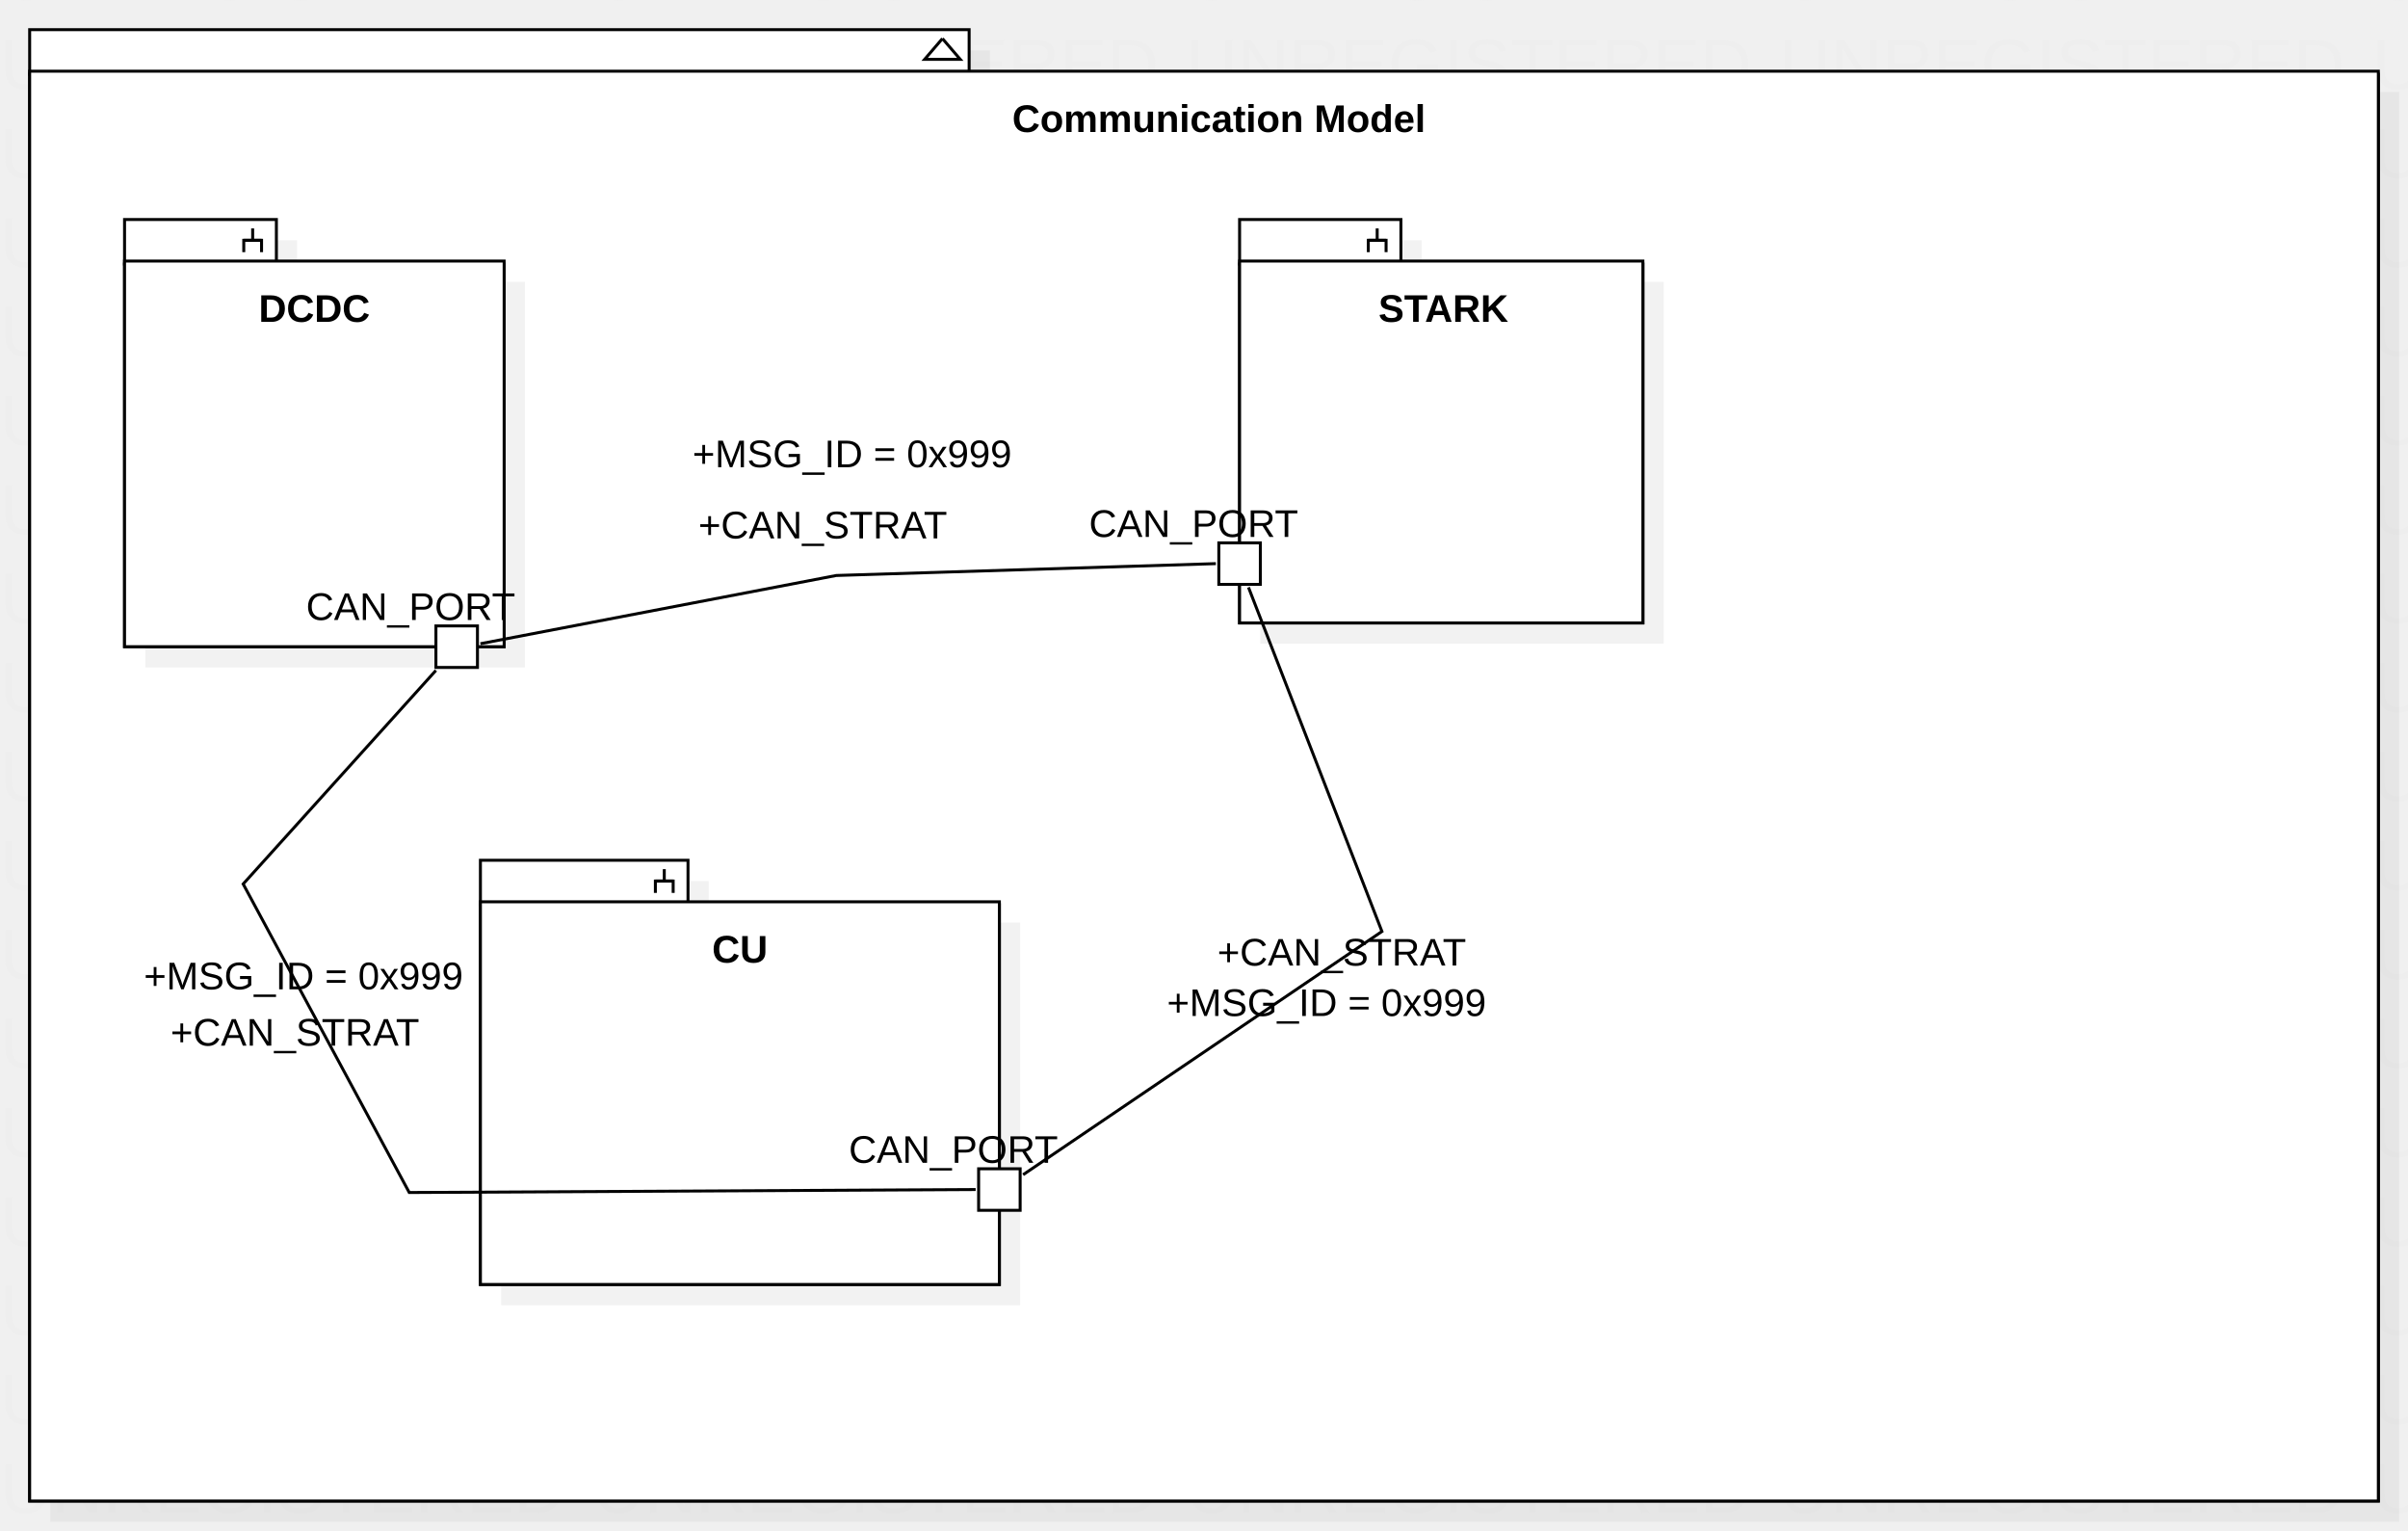
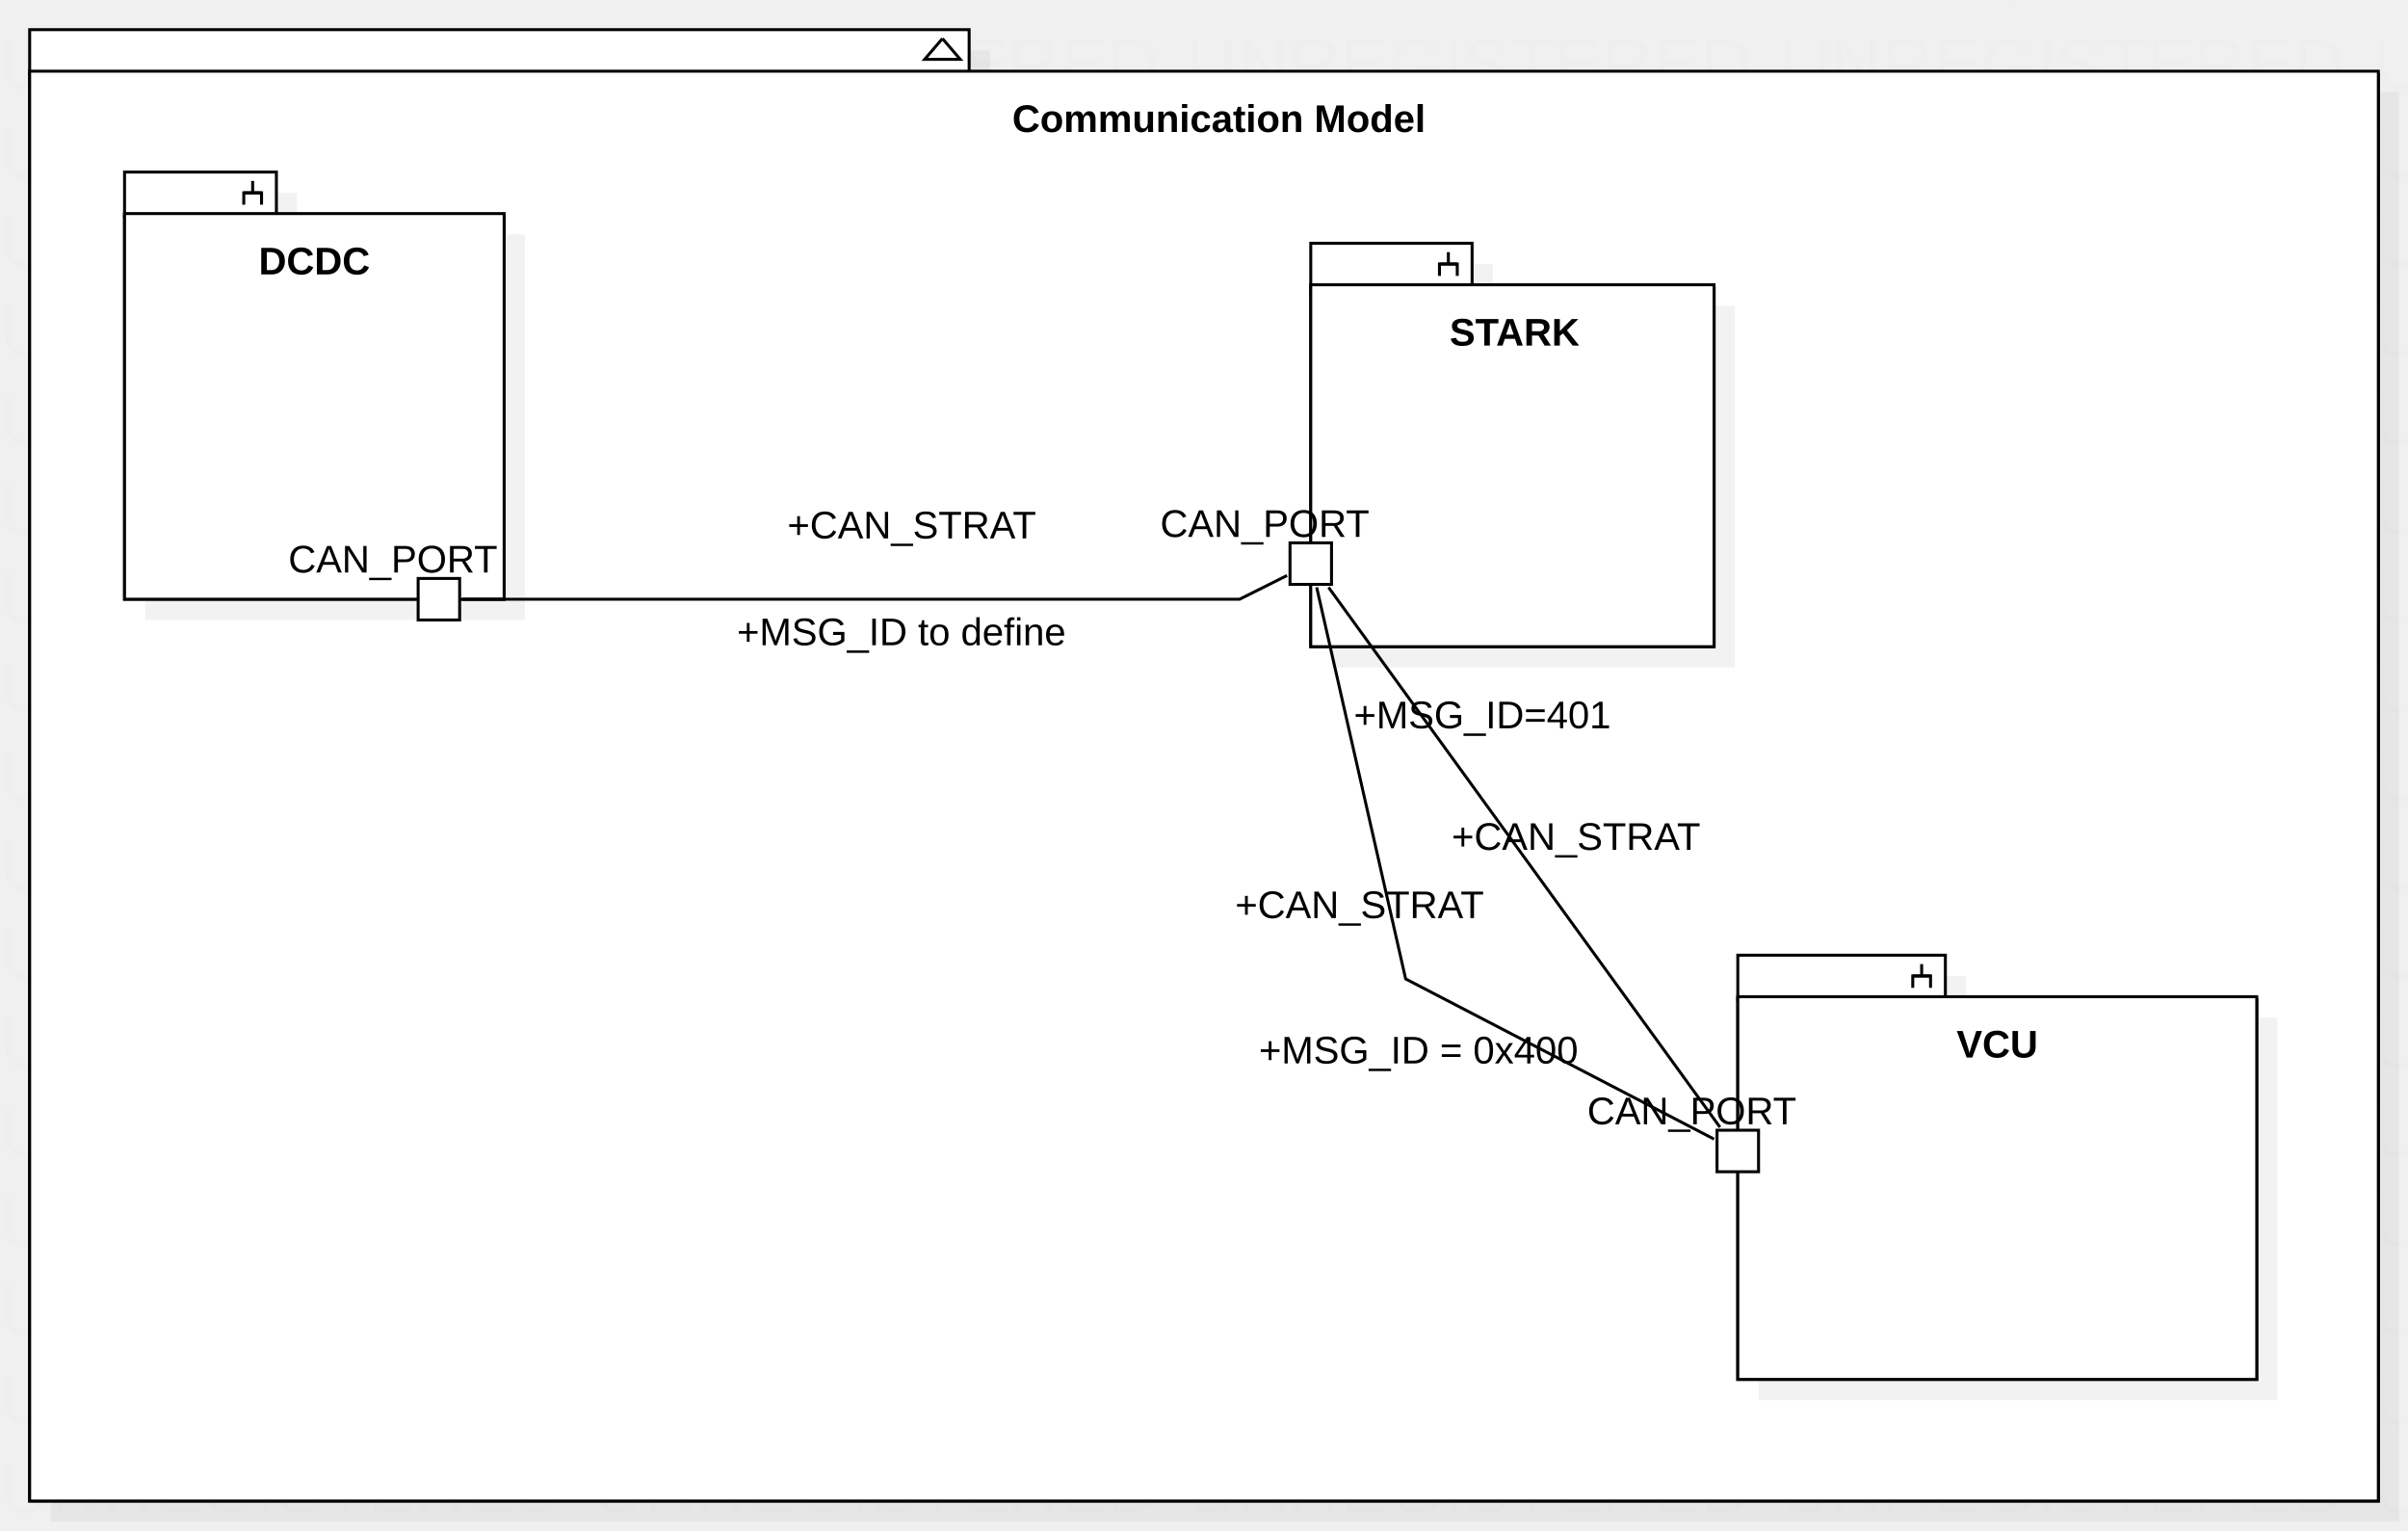
<svg xmlns="http://www.w3.org/2000/svg" version="1.1" width="812" height="516">
  <defs />
  <g>
    <text fill="#eeeeee" stroke="none" font-family="Arial" font-size="24px" font-style="normal" font-weight="normal" text-decoration="none" x="0" y="0">UNREGISTERED</text>
    <text fill="#eeeeee" stroke="none" font-family="Arial" font-size="24px" font-style="normal" font-weight="normal" text-decoration="none" x="0" y="30">UNREGISTERED</text>
    <text fill="#eeeeee" stroke="none" font-family="Arial" font-size="24px" font-style="normal" font-weight="normal" text-decoration="none" x="0" y="60">UNREGISTERED</text>
    <text fill="#eeeeee" stroke="none" font-family="Arial" font-size="24px" font-style="normal" font-weight="normal" text-decoration="none" x="0" y="90">UNREGISTERED</text>
    <text fill="#eeeeee" stroke="none" font-family="Arial" font-size="24px" font-style="normal" font-weight="normal" text-decoration="none" x="0" y="120">UNREGISTERED</text>
    <text fill="#eeeeee" stroke="none" font-family="Arial" font-size="24px" font-style="normal" font-weight="normal" text-decoration="none" x="0" y="150">UNREGISTERED</text>
    <text fill="#eeeeee" stroke="none" font-family="Arial" font-size="24px" font-style="normal" font-weight="normal" text-decoration="none" x="0" y="180">UNREGISTERED</text>
    <text fill="#eeeeee" stroke="none" font-family="Arial" font-size="24px" font-style="normal" font-weight="normal" text-decoration="none" x="0" y="210">UNREGISTERED</text>
    <text fill="#eeeeee" stroke="none" font-family="Arial" font-size="24px" font-style="normal" font-weight="normal" text-decoration="none" x="0" y="240">UNREGISTERED</text>
    <text fill="#eeeeee" stroke="none" font-family="Arial" font-size="24px" font-style="normal" font-weight="normal" text-decoration="none" x="0" y="270">UNREGISTERED</text>
    <text fill="#eeeeee" stroke="none" font-family="Arial" font-size="24px" font-style="normal" font-weight="normal" text-decoration="none" x="0" y="300">UNREGISTERED</text>
    <text fill="#eeeeee" stroke="none" font-family="Arial" font-size="24px" font-style="normal" font-weight="normal" text-decoration="none" x="0" y="330">UNREGISTERED</text>
    <text fill="#eeeeee" stroke="none" font-family="Arial" font-size="24px" font-style="normal" font-weight="normal" text-decoration="none" x="0" y="360">UNREGISTERED</text>
    <text fill="#eeeeee" stroke="none" font-family="Arial" font-size="24px" font-style="normal" font-weight="normal" text-decoration="none" x="0" y="390">UNREGISTERED</text>
    <text fill="#eeeeee" stroke="none" font-family="Arial" font-size="24px" font-style="normal" font-weight="normal" text-decoration="none" x="0" y="420">UNREGISTERED</text>
    <text fill="#eeeeee" stroke="none" font-family="Arial" font-size="24px" font-style="normal" font-weight="normal" text-decoration="none" x="0" y="450">UNREGISTERED</text>
    <text fill="#eeeeee" stroke="none" font-family="Arial" font-size="24px" font-style="normal" font-weight="normal" text-decoration="none" x="0" y="480">UNREGISTERED</text>
    <text fill="#eeeeee" stroke="none" font-family="Arial" font-size="24px" font-style="normal" font-weight="normal" text-decoration="none" x="0" y="510">UNREGISTERED</text>
    <text fill="#eeeeee" stroke="none" font-family="Arial" font-size="24px" font-style="normal" font-weight="normal" text-decoration="none" x="200" y="0">UNREGISTERED</text>
    <text fill="#eeeeee" stroke="none" font-family="Arial" font-size="24px" font-style="normal" font-weight="normal" text-decoration="none" x="200" y="30">UNREGISTERED</text>
    <text fill="#eeeeee" stroke="none" font-family="Arial" font-size="24px" font-style="normal" font-weight="normal" text-decoration="none" x="200" y="60">UNREGISTERED</text>
    <text fill="#eeeeee" stroke="none" font-family="Arial" font-size="24px" font-style="normal" font-weight="normal" text-decoration="none" x="200" y="90">UNREGISTERED</text>
    <text fill="#eeeeee" stroke="none" font-family="Arial" font-size="24px" font-style="normal" font-weight="normal" text-decoration="none" x="200" y="120">UNREGISTERED</text>
    <text fill="#eeeeee" stroke="none" font-family="Arial" font-size="24px" font-style="normal" font-weight="normal" text-decoration="none" x="200" y="150">UNREGISTERED</text>
    <text fill="#eeeeee" stroke="none" font-family="Arial" font-size="24px" font-style="normal" font-weight="normal" text-decoration="none" x="200" y="180">UNREGISTERED</text>
    <text fill="#eeeeee" stroke="none" font-family="Arial" font-size="24px" font-style="normal" font-weight="normal" text-decoration="none" x="200" y="210">UNREGISTERED</text>
    <text fill="#eeeeee" stroke="none" font-family="Arial" font-size="24px" font-style="normal" font-weight="normal" text-decoration="none" x="200" y="240">UNREGISTERED</text>
    <text fill="#eeeeee" stroke="none" font-family="Arial" font-size="24px" font-style="normal" font-weight="normal" text-decoration="none" x="200" y="270">UNREGISTERED</text>
    <text fill="#eeeeee" stroke="none" font-family="Arial" font-size="24px" font-style="normal" font-weight="normal" text-decoration="none" x="200" y="300">UNREGISTERED</text>
    <text fill="#eeeeee" stroke="none" font-family="Arial" font-size="24px" font-style="normal" font-weight="normal" text-decoration="none" x="200" y="330">UNREGISTERED</text>
    <text fill="#eeeeee" stroke="none" font-family="Arial" font-size="24px" font-style="normal" font-weight="normal" text-decoration="none" x="200" y="360">UNREGISTERED</text>
    <text fill="#eeeeee" stroke="none" font-family="Arial" font-size="24px" font-style="normal" font-weight="normal" text-decoration="none" x="200" y="390">UNREGISTERED</text>
    <text fill="#eeeeee" stroke="none" font-family="Arial" font-size="24px" font-style="normal" font-weight="normal" text-decoration="none" x="200" y="420">UNREGISTERED</text>
    <text fill="#eeeeee" stroke="none" font-family="Arial" font-size="24px" font-style="normal" font-weight="normal" text-decoration="none" x="200" y="450">UNREGISTERED</text>
    <text fill="#eeeeee" stroke="none" font-family="Arial" font-size="24px" font-style="normal" font-weight="normal" text-decoration="none" x="200" y="480">UNREGISTERED</text>
    <text fill="#eeeeee" stroke="none" font-family="Arial" font-size="24px" font-style="normal" font-weight="normal" text-decoration="none" x="200" y="510">UNREGISTERED</text>
    <text fill="#eeeeee" stroke="none" font-family="Arial" font-size="24px" font-style="normal" font-weight="normal" text-decoration="none" x="400" y="0">UNREGISTERED</text>
    <text fill="#eeeeee" stroke="none" font-family="Arial" font-size="24px" font-style="normal" font-weight="normal" text-decoration="none" x="400" y="30">UNREGISTERED</text>
    <text fill="#eeeeee" stroke="none" font-family="Arial" font-size="24px" font-style="normal" font-weight="normal" text-decoration="none" x="400" y="60">UNREGISTERED</text>
    <text fill="#eeeeee" stroke="none" font-family="Arial" font-size="24px" font-style="normal" font-weight="normal" text-decoration="none" x="400" y="90">UNREGISTERED</text>
    <text fill="#eeeeee" stroke="none" font-family="Arial" font-size="24px" font-style="normal" font-weight="normal" text-decoration="none" x="400" y="120">UNREGISTERED</text>
    <text fill="#eeeeee" stroke="none" font-family="Arial" font-size="24px" font-style="normal" font-weight="normal" text-decoration="none" x="400" y="150">UNREGISTERED</text>
    <text fill="#eeeeee" stroke="none" font-family="Arial" font-size="24px" font-style="normal" font-weight="normal" text-decoration="none" x="400" y="180">UNREGISTERED</text>
    <text fill="#eeeeee" stroke="none" font-family="Arial" font-size="24px" font-style="normal" font-weight="normal" text-decoration="none" x="400" y="210">UNREGISTERED</text>
    <text fill="#eeeeee" stroke="none" font-family="Arial" font-size="24px" font-style="normal" font-weight="normal" text-decoration="none" x="400" y="240">UNREGISTERED</text>
    <text fill="#eeeeee" stroke="none" font-family="Arial" font-size="24px" font-style="normal" font-weight="normal" text-decoration="none" x="400" y="270">UNREGISTERED</text>
    <text fill="#eeeeee" stroke="none" font-family="Arial" font-size="24px" font-style="normal" font-weight="normal" text-decoration="none" x="400" y="300">UNREGISTERED</text>
    <text fill="#eeeeee" stroke="none" font-family="Arial" font-size="24px" font-style="normal" font-weight="normal" text-decoration="none" x="400" y="330">UNREGISTERED</text>
    <text fill="#eeeeee" stroke="none" font-family="Arial" font-size="24px" font-style="normal" font-weight="normal" text-decoration="none" x="400" y="360">UNREGISTERED</text>
    <text fill="#eeeeee" stroke="none" font-family="Arial" font-size="24px" font-style="normal" font-weight="normal" text-decoration="none" x="400" y="390">UNREGISTERED</text>
    <text fill="#eeeeee" stroke="none" font-family="Arial" font-size="24px" font-style="normal" font-weight="normal" text-decoration="none" x="400" y="420">UNREGISTERED</text>
    <text fill="#eeeeee" stroke="none" font-family="Arial" font-size="24px" font-style="normal" font-weight="normal" text-decoration="none" x="400" y="450">UNREGISTERED</text>
    <text fill="#eeeeee" stroke="none" font-family="Arial" font-size="24px" font-style="normal" font-weight="normal" text-decoration="none" x="400" y="480">UNREGISTERED</text>
    <text fill="#eeeeee" stroke="none" font-family="Arial" font-size="24px" font-style="normal" font-weight="normal" text-decoration="none" x="400" y="510">UNREGISTERED</text>
    <text fill="#eeeeee" stroke="none" font-family="Arial" font-size="24px" font-style="normal" font-weight="normal" text-decoration="none" x="600" y="0">UNREGISTERED</text>
    <text fill="#eeeeee" stroke="none" font-family="Arial" font-size="24px" font-style="normal" font-weight="normal" text-decoration="none" x="600" y="30">UNREGISTERED</text>
    <text fill="#eeeeee" stroke="none" font-family="Arial" font-size="24px" font-style="normal" font-weight="normal" text-decoration="none" x="600" y="60">UNREGISTERED</text>
    <text fill="#eeeeee" stroke="none" font-family="Arial" font-size="24px" font-style="normal" font-weight="normal" text-decoration="none" x="600" y="90">UNREGISTERED</text>
    <text fill="#eeeeee" stroke="none" font-family="Arial" font-size="24px" font-style="normal" font-weight="normal" text-decoration="none" x="600" y="120">UNREGISTERED</text>
    <text fill="#eeeeee" stroke="none" font-family="Arial" font-size="24px" font-style="normal" font-weight="normal" text-decoration="none" x="600" y="150">UNREGISTERED</text>
    <text fill="#eeeeee" stroke="none" font-family="Arial" font-size="24px" font-style="normal" font-weight="normal" text-decoration="none" x="600" y="180">UNREGISTERED</text>
    <text fill="#eeeeee" stroke="none" font-family="Arial" font-size="24px" font-style="normal" font-weight="normal" text-decoration="none" x="600" y="210">UNREGISTERED</text>
    <text fill="#eeeeee" stroke="none" font-family="Arial" font-size="24px" font-style="normal" font-weight="normal" text-decoration="none" x="600" y="240">UNREGISTERED</text>
    <text fill="#eeeeee" stroke="none" font-family="Arial" font-size="24px" font-style="normal" font-weight="normal" text-decoration="none" x="600" y="270">UNREGISTERED</text>
    <text fill="#eeeeee" stroke="none" font-family="Arial" font-size="24px" font-style="normal" font-weight="normal" text-decoration="none" x="600" y="300">UNREGISTERED</text>
    <text fill="#eeeeee" stroke="none" font-family="Arial" font-size="24px" font-style="normal" font-weight="normal" text-decoration="none" x="600" y="330">UNREGISTERED</text>
    <text fill="#eeeeee" stroke="none" font-family="Arial" font-size="24px" font-style="normal" font-weight="normal" text-decoration="none" x="600" y="360">UNREGISTERED</text>
    <text fill="#eeeeee" stroke="none" font-family="Arial" font-size="24px" font-style="normal" font-weight="normal" text-decoration="none" x="600" y="390">UNREGISTERED</text>
    <text fill="#eeeeee" stroke="none" font-family="Arial" font-size="24px" font-style="normal" font-weight="normal" text-decoration="none" x="600" y="420">UNREGISTERED</text>
    <text fill="#eeeeee" stroke="none" font-family="Arial" font-size="24px" font-style="normal" font-weight="normal" text-decoration="none" x="600" y="450">UNREGISTERED</text>
    <text fill="#eeeeee" stroke="none" font-family="Arial" font-size="24px" font-style="normal" font-weight="normal" text-decoration="none" x="600" y="480">UNREGISTERED</text>
    <text fill="#eeeeee" stroke="none" font-family="Arial" font-size="24px" font-style="normal" font-weight="normal" text-decoration="none" x="600" y="510">UNREGISTERED</text>
    <text fill="#eeeeee" stroke="none" font-family="Arial" font-size="24px" font-style="normal" font-weight="normal" text-decoration="none" x="800" y="0">UNREGISTERED</text>
    <text fill="#eeeeee" stroke="none" font-family="Arial" font-size="24px" font-style="normal" font-weight="normal" text-decoration="none" x="800" y="30">UNREGISTERED</text>
    <text fill="#eeeeee" stroke="none" font-family="Arial" font-size="24px" font-style="normal" font-weight="normal" text-decoration="none" x="800" y="60">UNREGISTERED</text>
    <text fill="#eeeeee" stroke="none" font-family="Arial" font-size="24px" font-style="normal" font-weight="normal" text-decoration="none" x="800" y="90">UNREGISTERED</text>
    <text fill="#eeeeee" stroke="none" font-family="Arial" font-size="24px" font-style="normal" font-weight="normal" text-decoration="none" x="800" y="120">UNREGISTERED</text>
    <text fill="#eeeeee" stroke="none" font-family="Arial" font-size="24px" font-style="normal" font-weight="normal" text-decoration="none" x="800" y="150">UNREGISTERED</text>
    <text fill="#eeeeee" stroke="none" font-family="Arial" font-size="24px" font-style="normal" font-weight="normal" text-decoration="none" x="800" y="180">UNREGISTERED</text>
    <text fill="#eeeeee" stroke="none" font-family="Arial" font-size="24px" font-style="normal" font-weight="normal" text-decoration="none" x="800" y="210">UNREGISTERED</text>
    <text fill="#eeeeee" stroke="none" font-family="Arial" font-size="24px" font-style="normal" font-weight="normal" text-decoration="none" x="800" y="240">UNREGISTERED</text>
    <text fill="#eeeeee" stroke="none" font-family="Arial" font-size="24px" font-style="normal" font-weight="normal" text-decoration="none" x="800" y="270">UNREGISTERED</text>
    <text fill="#eeeeee" stroke="none" font-family="Arial" font-size="24px" font-style="normal" font-weight="normal" text-decoration="none" x="800" y="300">UNREGISTERED</text>
    <text fill="#eeeeee" stroke="none" font-family="Arial" font-size="24px" font-style="normal" font-weight="normal" text-decoration="none" x="800" y="330">UNREGISTERED</text>
    <text fill="#eeeeee" stroke="none" font-family="Arial" font-size="24px" font-style="normal" font-weight="normal" text-decoration="none" x="800" y="360">UNREGISTERED</text>
    <text fill="#eeeeee" stroke="none" font-family="Arial" font-size="24px" font-style="normal" font-weight="normal" text-decoration="none" x="800" y="390">UNREGISTERED</text>
    <text fill="#eeeeee" stroke="none" font-family="Arial" font-size="24px" font-style="normal" font-weight="normal" text-decoration="none" x="800" y="420">UNREGISTERED</text>
    <text fill="#eeeeee" stroke="none" font-family="Arial" font-size="24px" font-style="normal" font-weight="normal" text-decoration="none" x="800" y="450">UNREGISTERED</text>
    <text fill="#eeeeee" stroke="none" font-family="Arial" font-size="24px" font-style="normal" font-weight="normal" text-decoration="none" x="800" y="480">UNREGISTERED</text>
    <text fill="#eeeeee" stroke="none" font-family="Arial" font-size="24px" font-style="normal" font-weight="normal" text-decoration="none" x="800" y="510">UNREGISTERED</text>
-     <g transform="translate(-158,-54) scale(1,1)">
-       <rect fill="#ffffff" stroke="none" x="321" y="181" width="14" height="14" />
-     </g>
-     <g transform="translate(-158,-54) scale(1,1)">
-       <path fill="none" stroke="#000000" d="M 321 181 L 335 181 L 335 195 L 321 195 L 321 181 Z Z" stroke-miterlimit="10" />
-     </g>
-     <g transform="translate(-158,-54) scale(1,1)">
-       <g>
-         <path fill="none" stroke="none" />
-         <text fill="#000000" stroke="none" font-family="Arial" font-size="13px" font-style="normal" font-weight="normal" text-decoration="none" x="277.223" y="179">CAN_PORT</text>
-       </g>
-     </g>
-     <g transform="translate(-158,-54) scale(1,1)">
-       <rect fill="#ffffff" stroke="none" x="569" y="223" width="14" height="14" />
-     </g>
-     <g transform="translate(-158,-54) scale(1,1)">
-       <path fill="none" stroke="#000000" d="M 569 223 L 583 223 L 583 237 L 569 237 L 569 223 Z Z" stroke-miterlimit="10" />
-     </g>
-     <g transform="translate(-158,-54) scale(1,1)">
-       <g>
-         <path fill="none" stroke="none" />
-         <text fill="#000000" stroke="none" font-family="Arial" font-size="13px" font-style="normal" font-weight="normal" text-decoration="none" x="525.223" y="221">CAN_PORT</text>
-       </g>
-     </g>
-     <g transform="translate(-158,-54) scale(1,1)">
-       <rect fill="#ffffff" stroke="none" x="488" y="408" width="14" height="14" />
-     </g>
-     <g transform="translate(-158,-54) scale(1,1)">
-       <path fill="none" stroke="#000000" d="M 488 408 L 502 408 L 502 422 L 488 422 L 488 408 Z Z" stroke-miterlimit="10" />
-     </g>
-     <g transform="translate(-158,-54) scale(1,1)">
-       <g>
-         <path fill="none" stroke="none" />
-         <text fill="#000000" stroke="none" font-family="Arial" font-size="13px" font-style="normal" font-weight="normal" text-decoration="none" x="444.223" y="406">CAN_PORT</text>
-       </g>
-     </g>
-     <g transform="translate(-158,-54) scale(1,1)">
-       <rect fill="#C0C0C0" stroke="none" x="175" y="71" width="316.8" height="15" opacity="0.2" />
-     </g>
-     <g transform="translate(-158,-54) scale(1,1)">
-       <rect fill="#C0C0C0" stroke="none" x="175" y="85" width="792" height="482" opacity="0.2" />
-     </g>
-     <g transform="translate(-158,-54) scale(1,1)">
-       <rect fill="#ffffff" stroke="none" x="168" y="79" width="792" height="481" />
-     </g>
-     <g transform="translate(-158,-54) scale(1,1)">
-       <path fill="none" stroke="#000000" d="M 168 79 L 960 79 L 960 560 L 168 560 L 168 79 Z Z" stroke-miterlimit="10" />
-     </g>
-     <g transform="translate(-158,-54) scale(1,1)">
-       <rect fill="#ffffff" stroke="none" x="168" y="64" width="316.8" height="15" />
-     </g>
-     <g transform="translate(-158,-54) scale(1,1)">
-       <path fill="none" stroke="#000000" d="M 168 64 L 484.8 64 L 484.8 79 L 168 79 L 168 64 Z Z" stroke-miterlimit="10" />
-     </g>
-     <g transform="translate(-158,-54) scale(1,1)">
-       <rect fill="#ffffff" stroke="none" x="168" y="78" width="792" height="482" />
-     </g>
-     <g transform="translate(-158,-54) scale(1,1)">
-       <path fill="none" stroke="#000000" d="M 168 78 L 960 78 L 960 560 L 168 560 L 168 78 Z Z" stroke-miterlimit="10" />
-     </g>
-     <g transform="translate(-158,-54) scale(1,1)">
-       <path fill="none" stroke="#000000" d="M 475.8 67 L 469.8 74 L 481.8 74 L 475.8 67" stroke-miterlimit="10" />
-     </g>
-     <g transform="translate(-158,-54) scale(1,1)">
-       <g>
-         <path fill="none" stroke="none" />
-         <text fill="#000000" stroke="none" font-family="Arial" font-size="13px" font-style="normal" font-weight="bold" text-decoration="none" x="499.333" y="98.5">Communication Model</text>
-       </g>
-     </g>
-     <g transform="translate(-158,-54) scale(1,1)">
-       <rect fill="#C0C0C0" stroke="none" x="207" y="135" width="51.2" height="15" opacity="0.2" />
-     </g>
-     <g transform="translate(-158,-54) scale(1,1)">
-       <rect fill="#C0C0C0" stroke="none" x="207" y="149" width="128" height="130" opacity="0.2" />
-     </g>
-     <g transform="translate(-158,-54) scale(1,1)">
-       <rect fill="#ffffff" stroke="none" x="200" y="143" width="128" height="129" />
-     </g>
-     <g transform="translate(-158,-54) scale(1,1)">
-       <path fill="none" stroke="#000000" d="M 200 143 L 328 143 L 328 272 L 200 272 L 200 143 Z Z" stroke-miterlimit="10" />
-     </g>
-     <g transform="translate(-158,-54) scale(1,1)">
-       <rect fill="#ffffff" stroke="none" x="200" y="128" width="51.2" height="15" />
-     </g>
-     <g transform="translate(-158,-54) scale(1,1)">
-       <path fill="none" stroke="#000000" d="M 200 128 L 251.2 128 L 251.2 143 L 200 143 L 200 128 Z Z" stroke-miterlimit="10" />
-     </g>
-     <g transform="translate(-158,-54) scale(1,1)">
-       <rect fill="#ffffff" stroke="none" x="200" y="142" width="128" height="130" />
-     </g>
-     <g transform="translate(-158,-54) scale(1,1)">
-       <path fill="none" stroke="#000000" d="M 200 142 L 328 142 L 328 272 L 200 272 L 200 142 Z Z" stroke-miterlimit="10" />
-     </g>
-     <g transform="translate(-158,-54) scale(1,1)">
-       <path fill="none" stroke="#000000" d="M 243.2 131 L 243.2 135" stroke-miterlimit="10" />
-     </g>
-     <g transform="translate(-158,-54) scale(1,1)">
-       <path fill="none" stroke="#000000" d="M 240.2 139 L 240.2 135 L 246.2 135" stroke-miterlimit="10" />
-     </g>
-     <g transform="translate(-158,-54) scale(1,1)">
-       <path fill="none" stroke="#000000" d="M 246.2 139 L 246.2 135 L 240.2 135" stroke-miterlimit="10" />
-     </g>
-     <g transform="translate(-158,-54) scale(1,1)">
-       <g>
-         <path fill="none" stroke="none" />
-         <text fill="#000000" stroke="none" font-family="Arial" font-size="13px" font-style="normal" font-weight="bold" text-decoration="none" x="245.224" y="162.5">DCDC</text>
-       </g>
-     </g>
-     <g transform="translate(-158,-54) scale(1,1)">
-       <rect fill="#C0C0C0" stroke="none" x="583" y="135" width="54.4" height="15" opacity="0.2" />
-     </g>
-     <g transform="translate(-158,-54) scale(1,1)">
-       <rect fill="#C0C0C0" stroke="none" x="583" y="149" width="136" height="122" opacity="0.2" />
-     </g>
-     <g transform="translate(-158,-54) scale(1,1)">
-       <rect fill="#ffffff" stroke="none" x="576" y="143" width="136" height="121" />
-     </g>
-     <g transform="translate(-158,-54) scale(1,1)">
-       <path fill="none" stroke="#000000" d="M 576 143 L 712 143 L 712 264 L 576 264 L 576 143 Z Z" stroke-miterlimit="10" />
-     </g>
-     <g transform="translate(-158,-54) scale(1,1)">
-       <rect fill="#ffffff" stroke="none" x="576" y="128" width="54.4" height="15" />
-     </g>
-     <g transform="translate(-158,-54) scale(1,1)">
-       <path fill="none" stroke="#000000" d="M 576 128 L 630.4 128 L 630.4 143 L 576 143 L 576 128 Z Z" stroke-miterlimit="10" />
-     </g>
-     <g transform="translate(-158,-54) scale(1,1)">
-       <rect fill="#ffffff" stroke="none" x="576" y="142" width="136" height="122" />
-     </g>
-     <g transform="translate(-158,-54) scale(1,1)">
-       <path fill="none" stroke="#000000" d="M 576 142 L 712 142 L 712 264 L 576 264 L 576 142 Z Z" stroke-miterlimit="10" />
-     </g>
-     <g transform="translate(-158,-54) scale(1,1)">
-       <path fill="none" stroke="#000000" d="M 622.4 131 L 622.4 135" stroke-miterlimit="10" />
-     </g>
-     <g transform="translate(-158,-54) scale(1,1)">
-       <path fill="none" stroke="#000000" d="M 619.4 139 L 619.4 135 L 625.4 135" stroke-miterlimit="10" />
-     </g>
-     <g transform="translate(-158,-54) scale(1,1)">
-       <path fill="none" stroke="#000000" d="M 625.4 139 L 625.4 135 L 619.4 135" stroke-miterlimit="10" />
-     </g>
-     <g transform="translate(-158,-54) scale(1,1)">
-       <g>
-         <path fill="none" stroke="none" />
-         <text fill="#000000" stroke="none" font-family="Arial" font-size="13px" font-style="normal" font-weight="bold" text-decoration="none" x="622.812" y="162.5">STARK</text>
-       </g>
-     </g>
-     <g transform="translate(-158,-54) scale(1,1)">
-       <rect fill="#C0C0C0" stroke="none" x="327" y="351" width="70" height="15" opacity="0.2" />
-     </g>
-     <g transform="translate(-158,-54) scale(1,1)">
-       <rect fill="#C0C0C0" stroke="none" x="327" y="365" width="175" height="129" opacity="0.2" />
-     </g>
-     <g transform="translate(-158,-54) scale(1,1)">
-       <rect fill="#ffffff" stroke="none" x="320" y="359" width="175" height="128" />
-     </g>
-     <g transform="translate(-158,-54) scale(1,1)">
-       <path fill="none" stroke="#000000" d="M 320 359 L 495 359 L 495 487 L 320 487 L 320 359 Z Z" stroke-miterlimit="10" />
-     </g>
-     <g transform="translate(-158,-54) scale(1,1)">
-       <rect fill="#ffffff" stroke="none" x="320" y="344" width="70" height="15" />
-     </g>
-     <g transform="translate(-158,-54) scale(1,1)">
-       <path fill="none" stroke="#000000" d="M 320 344 L 390 344 L 390 359 L 320 359 L 320 344 Z Z" stroke-miterlimit="10" />
-     </g>
-     <g transform="translate(-158,-54) scale(1,1)">
-       <rect fill="#ffffff" stroke="none" x="320" y="358" width="175" height="129" />
-     </g>
-     <g transform="translate(-158,-54) scale(1,1)">
-       <path fill="none" stroke="#000000" d="M 320 358 L 495 358 L 495 487 L 320 487 L 320 358 Z Z" stroke-miterlimit="10" />
-     </g>
-     <g transform="translate(-158,-54) scale(1,1)">
-       <path fill="none" stroke="#000000" d="M 382 347 L 382 351" stroke-miterlimit="10" />
-     </g>
-     <g transform="translate(-158,-54) scale(1,1)">
-       <path fill="none" stroke="#000000" d="M 379 355 L 379 351 L 385 351" stroke-miterlimit="10" />
-     </g>
-     <g transform="translate(-158,-54) scale(1,1)">
-       <path fill="none" stroke="#000000" d="M 385 355 L 385 351 L 379 351" stroke-miterlimit="10" />
-     </g>
-     <g transform="translate(-158,-54) scale(1,1)">
-       <g>
-         <path fill="none" stroke="none" />
-         <text fill="#000000" stroke="none" font-family="Arial" font-size="13px" font-style="normal" font-weight="bold" text-decoration="none" x="398.112" y="378.5">CU</text>
-       </g>
-     </g>
-     <g transform="translate(-158,-54) scale(1,1)">
-       <rect fill="#ffffff" stroke="none" x="488" y="448" width="14" height="14" />
-     </g>
-     <g transform="translate(-158,-54) scale(1,1)">
-       <path fill="none" stroke="#000000" d="M 488 448 L 502 448 L 502 462 L 488 462 L 488 448 Z Z" stroke-miterlimit="10" />
-     </g>
-     <g transform="translate(-158,-54) scale(1,1)">
-       <g>
-         <path fill="none" stroke="none" />
-         <text fill="#000000" stroke="none" font-family="Arial" font-size="13px" font-style="normal" font-weight="normal" text-decoration="none" x="444.223" y="446">CAN_PORT</text>
-       </g>
-     </g>
-     <g transform="translate(-158,-54) scale(1,1)">
-       <rect fill="#ffffff" stroke="none" x="569" y="237" width="14" height="14" />
-     </g>
-     <g transform="translate(-158,-54) scale(1,1)">
-       <path fill="none" stroke="#000000" d="M 569 237 L 583 237 L 583 251 L 569 251 L 569 237 Z Z" stroke-miterlimit="10" />
-     </g>
-     <g transform="translate(-158,-54) scale(1,1)">
-       <g>
-         <path fill="none" stroke="none" />
-         <text fill="#000000" stroke="none" font-family="Arial" font-size="13px" font-style="normal" font-weight="normal" text-decoration="none" x="525.223" y="235">CAN_PORT</text>
-       </g>
-     </g>
-     <g transform="translate(-158,-54) scale(1,1)">
-       <rect fill="#ffffff" stroke="none" x="305" y="265" width="14" height="14" />
-     </g>
-     <g transform="translate(-158,-54) scale(1,1)">
-       <path fill="none" stroke="#000000" d="M 305 265 L 319 265 L 319 279 L 305 279 L 305 265 Z Z" stroke-miterlimit="10" />
-     </g>
-     <g transform="translate(-158,-54) scale(1,1)">
-       <g>
-         <path fill="none" stroke="none" />
-         <text fill="#000000" stroke="none" font-family="Arial" font-size="13px" font-style="normal" font-weight="normal" text-decoration="none" x="261.223" y="263">CAN_PORT</text>
-       </g>
-     </g>
-     <g transform="translate(-158,-54) scale(1,1)">
-       <path fill="none" stroke="#000000" d="M 305 280 L 240 352 L 296 456 L 487 455" stroke-miterlimit="10" />
-     </g>
-     <g transform="translate(-158,-54) scale(1,1)">
-       <g>
-         <path fill="none" stroke="none" />
-         <text fill="#000000" stroke="none" font-family="Arial" font-size="13px" font-style="normal" font-weight="normal" text-decoration="none" x="215.5" y="406.5">+CAN_STRAT</text>
-       </g>
-     </g>
-     <g transform="translate(-158,-54) scale(1,1)">
-       <g>
-         <path fill="none" stroke="none" />
-         <text fill="#000000" stroke="none" font-family="Arial" font-size="13px" font-style="normal" font-weight="normal" text-decoration="none" x="206.5" y="387.5">+MSG_ID = 0x999</text>
-       </g>
-     </g>
-     <g transform="translate(-158,-54) scale(1,1)">
-       <path fill="none" stroke="#000000" d="M 503 450 L 624 368 L 579 252" stroke-miterlimit="10" />
-     </g>
-     <g transform="translate(-158,-54) scale(1,1)">
-       <g>
-         <path fill="none" stroke="none" />
-         <text fill="#000000" stroke="none" font-family="Arial" font-size="13px" font-style="normal" font-weight="normal" text-decoration="none" x="568.5" y="379.5">+CAN_STRAT</text>
-       </g>
-     </g>
-     <g transform="translate(-158,-54) scale(1,1)">
-       <g>
-         <path fill="none" stroke="none" />
-         <text fill="#000000" stroke="none" font-family="Arial" font-size="13px" font-style="normal" font-weight="normal" text-decoration="none" x="551.5" y="396.5">+MSG_ID = 0x999</text>
-       </g>
-     </g>
-     <g transform="translate(-158,-54) scale(1,1)">
-       <path fill="none" stroke="#000000" d="M 568 244 L 440 248 L 320 271" stroke-miterlimit="10" />
-     </g>
-     <g transform="translate(-158,-54) scale(1,1)">
-       <g>
-         <path fill="none" stroke="none" />
-         <text fill="#000000" stroke="none" font-family="Arial" font-size="13px" font-style="normal" font-weight="normal" text-decoration="none" x="393.5" y="235.5">+CAN_STRAT</text>
-       </g>
-     </g>
-     <g transform="translate(-158,-54) scale(1,1)">
-       <g>
-         <path fill="none" stroke="none" />
-         <text fill="#000000" stroke="none" font-family="Arial" font-size="13px" font-style="normal" font-weight="normal" text-decoration="none" x="391.5" y="211.5">+MSG_ID = 0x999</text>
+     <g transform="translate(-150,-46) scale(1,1)">
+       <rect fill="#ffffff" stroke="none" x="313" y="180" width="14" height="14" />
+     </g>
+     <g transform="translate(-150,-46) scale(1,1)">
+       <path fill="none" stroke="#000000" d="M 313 180 L 327 180 L 327 194 L 313 194 L 313 180 Z Z" stroke-miterlimit="10" />
+     </g>
+     <g transform="translate(-150,-46) scale(1,1)">
+       <g>
+         <path fill="none" stroke="none" />
+         <text fill="#000000" stroke="none" font-family="Arial" font-size="13px" font-style="normal" font-weight="normal" text-decoration="none" x="269.223" y="178">CAN_PORT</text>
+       </g>
+     </g>
+     <g transform="translate(-150,-46) scale(1,1)">
+       <rect fill="#ffffff" stroke="none" x="585" y="217" width="14" height="14" />
+     </g>
+     <g transform="translate(-150,-46) scale(1,1)">
+       <path fill="none" stroke="#000000" d="M 585 217 L 599 217 L 599 231 L 585 231 L 585 217 Z Z" stroke-miterlimit="10" />
+     </g>
+     <g transform="translate(-150,-46) scale(1,1)">
+       <g>
+         <path fill="none" stroke="none" />
+         <text fill="#000000" stroke="none" font-family="Arial" font-size="13px" font-style="normal" font-weight="normal" text-decoration="none" x="541.223" y="215">CAN_PORT</text>
+       </g>
+     </g>
+     <g transform="translate(-150,-46) scale(1,1)">
+       <rect fill="#ffffff" stroke="none" x="729" y="425" width="14" height="14" />
+     </g>
+     <g transform="translate(-150,-46) scale(1,1)">
+       <path fill="none" stroke="#000000" d="M 729 425 L 743 425 L 743 439 L 729 439 L 729 425 Z Z" stroke-miterlimit="10" />
+     </g>
+     <g transform="translate(-150,-46) scale(1,1)">
+       <g>
+         <path fill="none" stroke="none" />
+         <text fill="#000000" stroke="none" font-family="Arial" font-size="13px" font-style="normal" font-weight="normal" text-decoration="none" x="685.223" y="423">CAN_PORT</text>
+       </g>
+     </g>
+     <g transform="translate(-150,-46) scale(1,1)">
+       <rect fill="#C0C0C0" stroke="none" x="167" y="63" width="316.8" height="15" opacity="0.2" />
+     </g>
+     <g transform="translate(-150,-46) scale(1,1)">
+       <rect fill="#C0C0C0" stroke="none" x="167" y="77" width="792" height="482" opacity="0.2" />
+     </g>
+     <g transform="translate(-150,-46) scale(1,1)">
+       <rect fill="#ffffff" stroke="none" x="160" y="71" width="792" height="481" />
+     </g>
+     <g transform="translate(-150,-46) scale(1,1)">
+       <path fill="none" stroke="#000000" d="M 160 71 L 952 71 L 952 552 L 160 552 L 160 71 Z Z" stroke-miterlimit="10" />
+     </g>
+     <g transform="translate(-150,-46) scale(1,1)">
+       <rect fill="#ffffff" stroke="none" x="160" y="56" width="316.8" height="15" />
+     </g>
+     <g transform="translate(-150,-46) scale(1,1)">
+       <path fill="none" stroke="#000000" d="M 160 56 L 476.8 56 L 476.8 71 L 160 71 L 160 56 Z Z" stroke-miterlimit="10" />
+     </g>
+     <g transform="translate(-150,-46) scale(1,1)">
+       <rect fill="#ffffff" stroke="none" x="160" y="70" width="792" height="482" />
+     </g>
+     <g transform="translate(-150,-46) scale(1,1)">
+       <path fill="none" stroke="#000000" d="M 160 70 L 952 70 L 952 552 L 160 552 L 160 70 Z Z" stroke-miterlimit="10" />
+     </g>
+     <g transform="translate(-150,-46) scale(1,1)">
+       <path fill="none" stroke="#000000" d="M 467.8 59 L 461.8 66 L 473.8 66 L 467.8 59" stroke-miterlimit="10" />
+     </g>
+     <g transform="translate(-150,-46) scale(1,1)">
+       <g>
+         <path fill="none" stroke="none" />
+         <text fill="#000000" stroke="none" font-family="Arial" font-size="13px" font-style="normal" font-weight="bold" text-decoration="none" x="491.333" y="90.5">Communication Model</text>
+       </g>
+     </g>
+     <g transform="translate(-150,-46) scale(1,1)">
+       <rect fill="#C0C0C0" stroke="none" x="199" y="111" width="51.2" height="15" opacity="0.2" />
+     </g>
+     <g transform="translate(-150,-46) scale(1,1)">
+       <rect fill="#C0C0C0" stroke="none" x="199" y="125" width="128" height="130" opacity="0.2" />
+     </g>
+     <g transform="translate(-150,-46) scale(1,1)">
+       <rect fill="#ffffff" stroke="none" x="192" y="119" width="128" height="129" />
+     </g>
+     <g transform="translate(-150,-46) scale(1,1)">
+       <path fill="none" stroke="#000000" d="M 192 119 L 320 119 L 320 248 L 192 248 L 192 119 Z Z" stroke-miterlimit="10" />
+     </g>
+     <g transform="translate(-150,-46) scale(1,1)">
+       <rect fill="#ffffff" stroke="none" x="192" y="104" width="51.2" height="15" />
+     </g>
+     <g transform="translate(-150,-46) scale(1,1)">
+       <path fill="none" stroke="#000000" d="M 192 104 L 243.2 104 L 243.2 119 L 192 119 L 192 104 Z Z" stroke-miterlimit="10" />
+     </g>
+     <g transform="translate(-150,-46) scale(1,1)">
+       <rect fill="#ffffff" stroke="none" x="192" y="118" width="128" height="130" />
+     </g>
+     <g transform="translate(-150,-46) scale(1,1)">
+       <path fill="none" stroke="#000000" d="M 192 118 L 320 118 L 320 248 L 192 248 L 192 118 Z Z" stroke-miterlimit="10" />
+     </g>
+     <g transform="translate(-150,-46) scale(1,1)">
+       <path fill="none" stroke="#000000" d="M 235.2 107 L 235.2 111" stroke-miterlimit="10" />
+     </g>
+     <g transform="translate(-150,-46) scale(1,1)">
+       <path fill="none" stroke="#000000" d="M 232.2 115 L 232.2 111 L 238.2 111" stroke-miterlimit="10" />
+     </g>
+     <g transform="translate(-150,-46) scale(1,1)">
+       <path fill="none" stroke="#000000" d="M 238.2 115 L 238.2 111 L 232.2 111" stroke-miterlimit="10" />
+     </g>
+     <g transform="translate(-150,-46) scale(1,1)">
+       <g>
+         <path fill="none" stroke="none" />
+         <text fill="#000000" stroke="none" font-family="Arial" font-size="13px" font-style="normal" font-weight="bold" text-decoration="none" x="237.224" y="138.5">DCDC</text>
+       </g>
+     </g>
+     <g transform="translate(-150,-46) scale(1,1)">
+       <rect fill="#C0C0C0" stroke="none" x="599" y="135" width="54.4" height="15" opacity="0.2" />
+     </g>
+     <g transform="translate(-150,-46) scale(1,1)">
+       <rect fill="#C0C0C0" stroke="none" x="599" y="149" width="136" height="122" opacity="0.2" />
+     </g>
+     <g transform="translate(-150,-46) scale(1,1)">
+       <rect fill="#ffffff" stroke="none" x="592" y="143" width="136" height="121" />
+     </g>
+     <g transform="translate(-150,-46) scale(1,1)">
+       <path fill="none" stroke="#000000" d="M 592 143 L 728 143 L 728 264 L 592 264 L 592 143 Z Z" stroke-miterlimit="10" />
+     </g>
+     <g transform="translate(-150,-46) scale(1,1)">
+       <rect fill="#ffffff" stroke="none" x="592" y="128" width="54.4" height="15" />
+     </g>
+     <g transform="translate(-150,-46) scale(1,1)">
+       <path fill="none" stroke="#000000" d="M 592 128 L 646.4 128 L 646.4 143 L 592 143 L 592 128 Z Z" stroke-miterlimit="10" />
+     </g>
+     <g transform="translate(-150,-46) scale(1,1)">
+       <rect fill="#ffffff" stroke="none" x="592" y="142" width="136" height="122" />
+     </g>
+     <g transform="translate(-150,-46) scale(1,1)">
+       <path fill="none" stroke="#000000" d="M 592 142 L 728 142 L 728 264 L 592 264 L 592 142 Z Z" stroke-miterlimit="10" />
+     </g>
+     <g transform="translate(-150,-46) scale(1,1)">
+       <path fill="none" stroke="#000000" d="M 638.4 131 L 638.4 135" stroke-miterlimit="10" />
+     </g>
+     <g transform="translate(-150,-46) scale(1,1)">
+       <path fill="none" stroke="#000000" d="M 635.4 139 L 635.4 135 L 641.4 135" stroke-miterlimit="10" />
+     </g>
+     <g transform="translate(-150,-46) scale(1,1)">
+       <path fill="none" stroke="#000000" d="M 641.4 139 L 641.4 135 L 635.4 135" stroke-miterlimit="10" />
+     </g>
+     <g transform="translate(-150,-46) scale(1,1)">
+       <g>
+         <path fill="none" stroke="none" />
+         <text fill="#000000" stroke="none" font-family="Arial" font-size="13px" font-style="normal" font-weight="bold" text-decoration="none" x="638.812" y="162.5">STARK</text>
+       </g>
+     </g>
+     <g transform="translate(-150,-46) scale(1,1)">
+       <rect fill="#C0C0C0" stroke="none" x="743" y="375" width="70" height="15" opacity="0.2" />
+     </g>
+     <g transform="translate(-150,-46) scale(1,1)">
+       <rect fill="#C0C0C0" stroke="none" x="743" y="389" width="175" height="129" opacity="0.2" />
+     </g>
+     <g transform="translate(-150,-46) scale(1,1)">
+       <rect fill="#ffffff" stroke="none" x="736" y="383" width="175" height="128" />
+     </g>
+     <g transform="translate(-150,-46) scale(1,1)">
+       <path fill="none" stroke="#000000" d="M 736 383 L 911 383 L 911 511 L 736 511 L 736 383 Z Z" stroke-miterlimit="10" />
+     </g>
+     <g transform="translate(-150,-46) scale(1,1)">
+       <rect fill="#ffffff" stroke="none" x="736" y="368" width="70" height="15" />
+     </g>
+     <g transform="translate(-150,-46) scale(1,1)">
+       <path fill="none" stroke="#000000" d="M 736 368 L 806 368 L 806 383 L 736 383 L 736 368 Z Z" stroke-miterlimit="10" />
+     </g>
+     <g transform="translate(-150,-46) scale(1,1)">
+       <rect fill="#ffffff" stroke="none" x="736" y="382" width="175" height="129" />
+     </g>
+     <g transform="translate(-150,-46) scale(1,1)">
+       <path fill="none" stroke="#000000" d="M 736 382 L 911 382 L 911 511 L 736 511 L 736 382 Z Z" stroke-miterlimit="10" />
+     </g>
+     <g transform="translate(-150,-46) scale(1,1)">
+       <path fill="none" stroke="#000000" d="M 798 371 L 798 375" stroke-miterlimit="10" />
+     </g>
+     <g transform="translate(-150,-46) scale(1,1)">
+       <path fill="none" stroke="#000000" d="M 795 379 L 795 375 L 801 375" stroke-miterlimit="10" />
+     </g>
+     <g transform="translate(-150,-46) scale(1,1)">
+       <path fill="none" stroke="#000000" d="M 801 379 L 801 375 L 795 375" stroke-miterlimit="10" />
+     </g>
+     <g transform="translate(-150,-46) scale(1,1)">
+       <g>
+         <path fill="none" stroke="none" />
+         <text fill="#000000" stroke="none" font-family="Arial" font-size="13px" font-style="normal" font-weight="bold" text-decoration="none" x="809.776" y="402.5">VCU</text>
+       </g>
+     </g>
+     <g transform="translate(-150,-46) scale(1,1)">
+       <rect fill="#ffffff" stroke="none" x="729" y="427" width="14" height="14" />
+     </g>
+     <g transform="translate(-150,-46) scale(1,1)">
+       <path fill="none" stroke="#000000" d="M 729 427 L 743 427 L 743 441 L 729 441 L 729 427 Z Z" stroke-miterlimit="10" />
+     </g>
+     <g transform="translate(-150,-46) scale(1,1)">
+       <g>
+         <path fill="none" stroke="none" />
+         <text fill="#000000" stroke="none" font-family="Arial" font-size="13px" font-style="normal" font-weight="normal" text-decoration="none" x="685.223" y="425">CAN_PORT</text>
+       </g>
+     </g>
+     <g transform="translate(-150,-46) scale(1,1)">
+       <rect fill="#ffffff" stroke="none" x="585" y="229" width="14" height="14" />
+     </g>
+     <g transform="translate(-150,-46) scale(1,1)">
+       <path fill="none" stroke="#000000" d="M 585 229 L 599 229 L 599 243 L 585 243 L 585 229 Z Z" stroke-miterlimit="10" />
+     </g>
+     <g transform="translate(-150,-46) scale(1,1)">
+       <g>
+         <path fill="none" stroke="none" />
+         <text fill="#000000" stroke="none" font-family="Arial" font-size="13px" font-style="normal" font-weight="normal" text-decoration="none" x="541.223" y="227">CAN_PORT</text>
+       </g>
+     </g>
+     <g transform="translate(-150,-46) scale(1,1)">
+       <rect fill="#ffffff" stroke="none" x="291" y="241" width="14" height="14" />
+     </g>
+     <g transform="translate(-150,-46) scale(1,1)">
+       <path fill="none" stroke="#000000" d="M 291 241 L 305 241 L 305 255 L 291 255 L 291 241 Z Z" stroke-miterlimit="10" />
+     </g>
+     <g transform="translate(-150,-46) scale(1,1)">
+       <g>
+         <path fill="none" stroke="none" />
+         <text fill="#000000" stroke="none" font-family="Arial" font-size="13px" font-style="normal" font-weight="normal" text-decoration="none" x="247.223" y="239">CAN_PORT</text>
+       </g>
+     </g>
+     <g transform="translate(-150,-46) scale(1,1)">
+       <path fill="none" stroke="#000000" d="M 584 240 L 568 248 L 306 248" stroke-miterlimit="10" />
+     </g>
+     <g transform="translate(-150,-46) scale(1,1)">
+       <g>
+         <path fill="none" stroke="none" />
+         <text fill="#000000" stroke="none" font-family="Arial" font-size="13px" font-style="normal" font-weight="normal" text-decoration="none" x="415.5" y="227.5">+CAN_STRAT</text>
+       </g>
+     </g>
+     <g transform="translate(-150,-46) scale(1,1)">
+       <g>
+         <path fill="none" stroke="none" />
+         <text fill="#000000" stroke="none" font-family="Arial" font-size="13px" font-style="normal" font-weight="normal" text-decoration="none" x="398.5" y="263.5">+MSG_ID  to define</text>
+       </g>
+     </g>
+     <g transform="translate(-150,-46) scale(1,1)">
+       <path fill="none" stroke="#000000" d="M 594 244 L 624 376 L 728 430" stroke-miterlimit="10" />
+     </g>
+     <g transform="translate(-150,-46) scale(1,1)">
+       <g>
+         <path fill="none" stroke="none" />
+         <text fill="#000000" stroke="none" font-family="Arial" font-size="13px" font-style="normal" font-weight="normal" text-decoration="none" x="639.5" y="332.5">+CAN_STRAT</text>
+       </g>
+     </g>
+     <g transform="translate(-150,-46) scale(1,1)">
+       <g>
+         <path fill="none" stroke="none" />
+         <text fill="#000000" stroke="none" font-family="Arial" font-size="13px" font-style="normal" font-weight="normal" text-decoration="none" x="574.5" y="404.5">+MSG_ID = 0x400</text>
+       </g>
+     </g>
+     <g transform="translate(-150,-46) scale(1,1)">
+       <path fill="none" stroke="#000000" d="M 598 244 L 730 426" stroke-miterlimit="10" />
+     </g>
+     <g transform="translate(-150,-46) scale(1,1)">
+       <g>
+         <path fill="none" stroke="none" />
+         <text fill="#000000" stroke="none" font-family="Arial" font-size="13px" font-style="normal" font-weight="normal" text-decoration="none" x="566.5" y="355.5">+CAN_STRAT</text>
+       </g>
+     </g>
+     <g transform="translate(-150,-46) scale(1,1)">
+       <g>
+         <path fill="none" stroke="none" />
+         <text fill="#000000" stroke="none" font-family="Arial" font-size="13px" font-style="normal" font-weight="normal" text-decoration="none" x="606.5" y="291.5">+MSG_ID=401</text>
      </g>
    </g>
  </g>
</svg>
